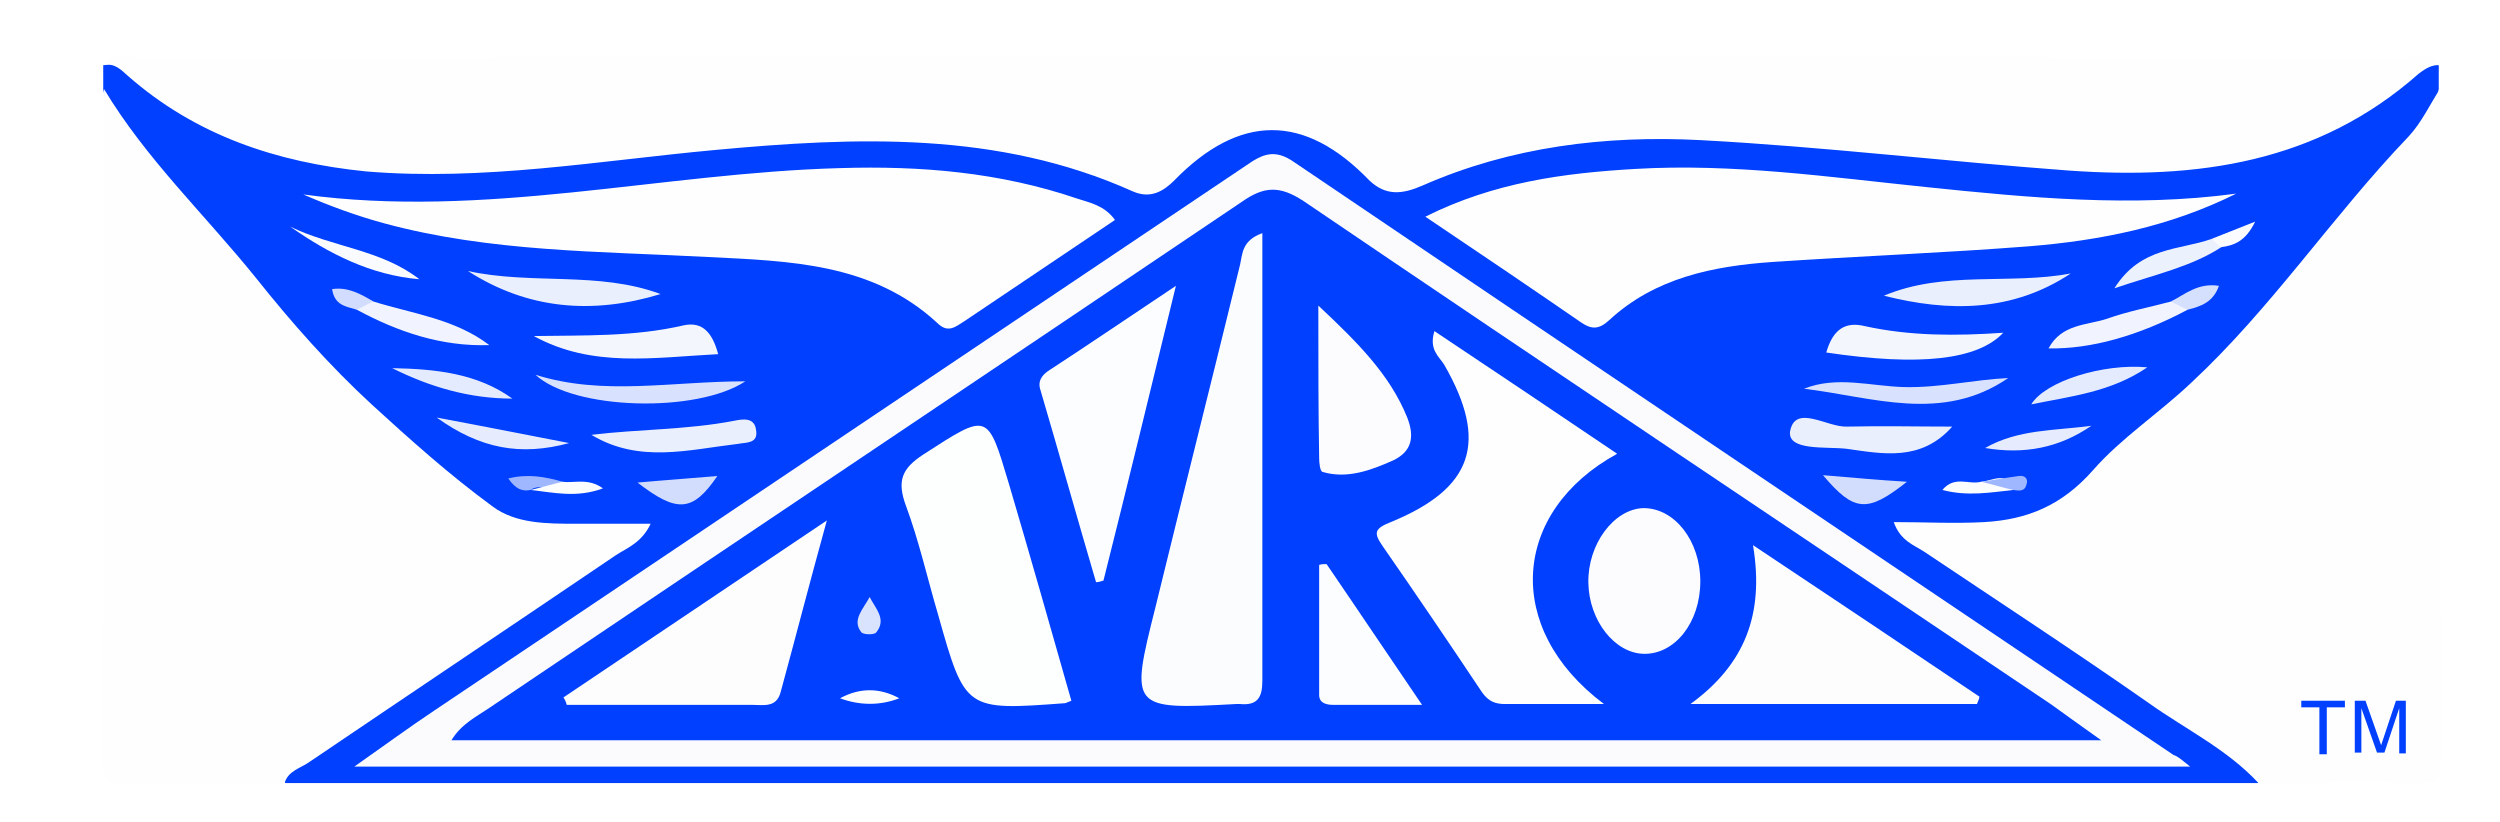
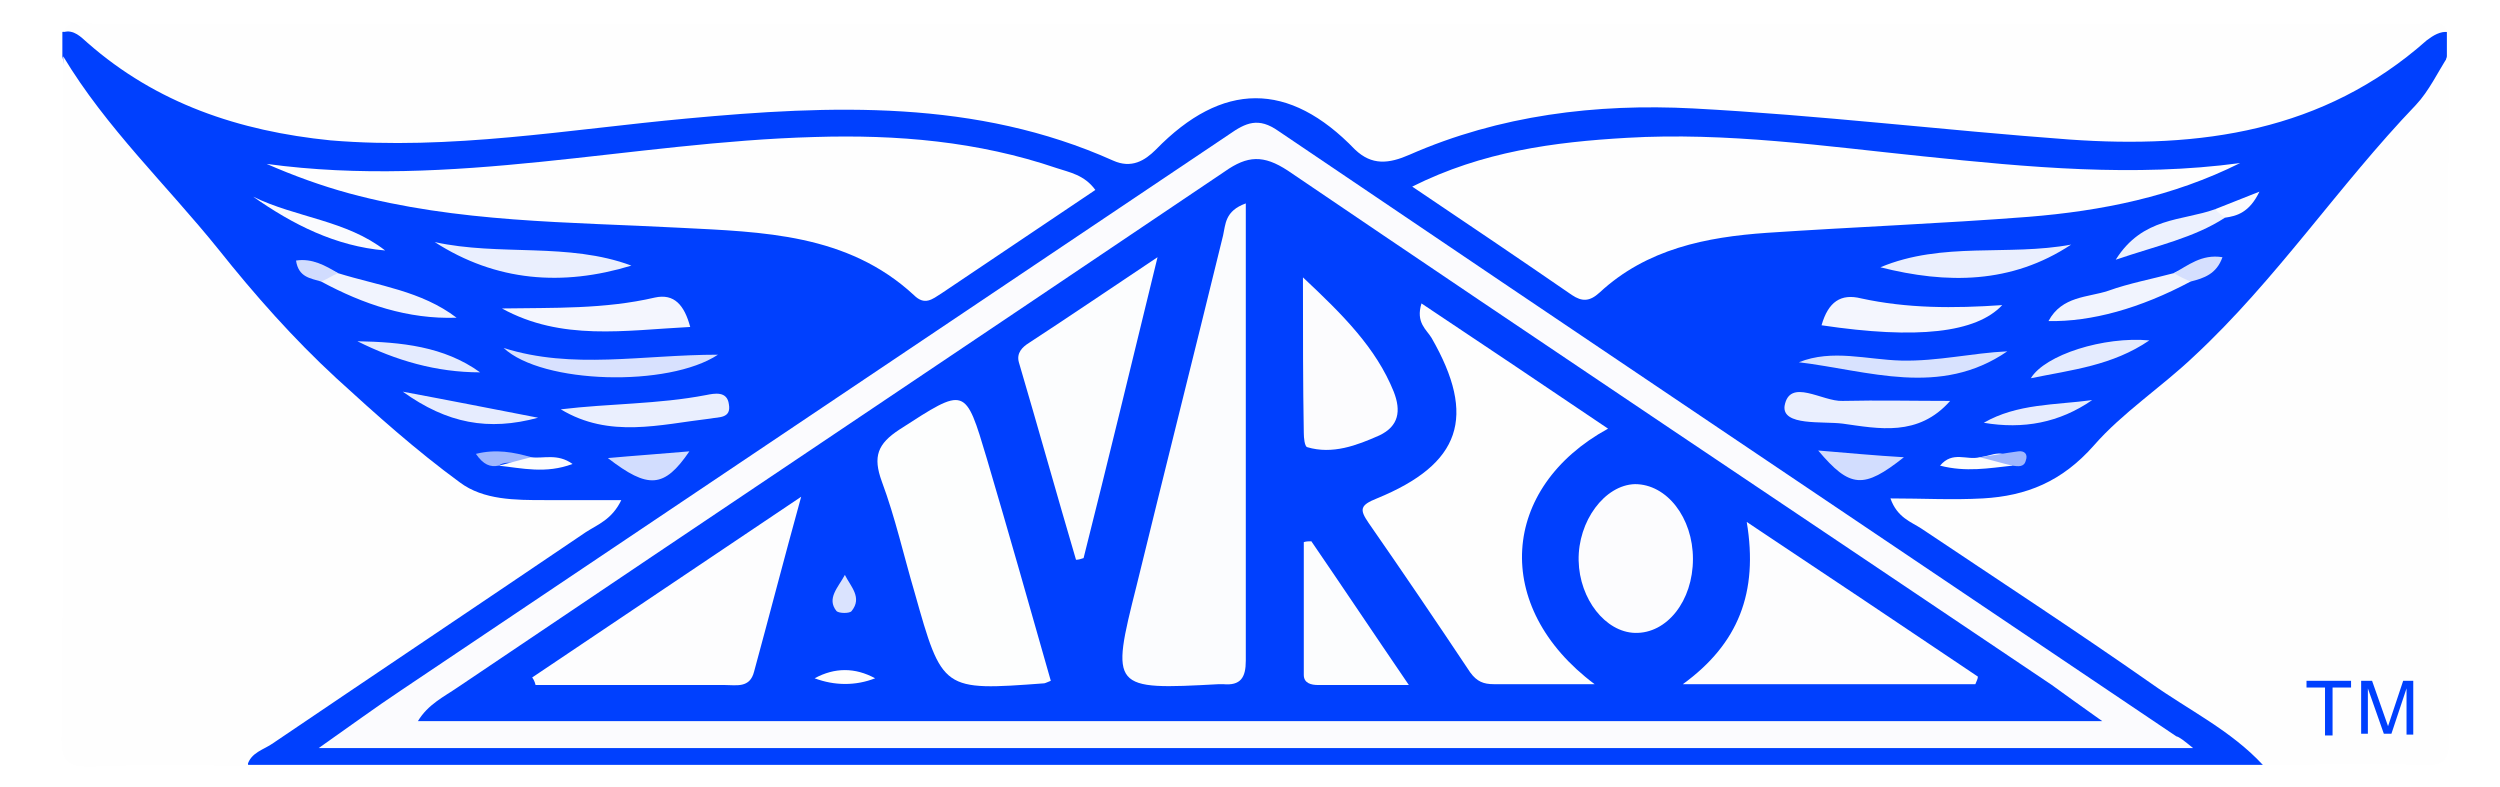
- <svg xmlns="http://www.w3.org/2000/svg" viewBox="-9.84 -1.92 303.68 99.84">
+ <svg xmlns="http://www.w3.org/2000/svg" viewBox="-4.72 2.20 297.44 93.60">
  <style>.st0{fill:#0040fe}.st1{fill:#fefefe}.st3{fill:#f4f6fe}.st4{fill:#eaeffe}.st9{fill:#fafbfe}.st13{fill:#9fb7fe}.st14{fill:#fcfdfe}</style>
  <path d="M264.5 93.2H24.8c-.8-3.3 1.9-4.4 3.9-5.8 11.3-8.2 23.2-15.7 35-23.7-4-.3-7.9.2-11.6-1.1-1.8-.6-3.6-1.3-5.1-2.5-13-10.2-24.4-22.2-34.4-35.4-1-1.3-1.9-2.6-3.1-3.6-3.9-3.2-5.9-7.4-6.8-12.2V6c3.1-.7 5.5.9 7.8 2.4 11.3 7.6 23.9 8.9 37 8.3 12.7-.6 25.3-2.5 38.1-3.4 14-1 27.7.1 40.9 4.9 2.7 1 4.9-.1 7.1-1.5 11.3-7.6 10.5-7.6 21.8 0 2.8 1.9 5.4 2.3 8.5 1.1 16.1-6 32.8-5.5 49.5-3.6 10.6 1.2 21.2 2.7 31.9 2.9 11.8.2 23.5-1.6 33.7-8.9 2.1-1.5 4.5-3 7.4-2.2v2.9c-.9 4.8-3.5 8.5-6.7 12.3-5 6-10.1 11.8-15 17.9-4.6 5.7-9.8 10.9-15.7 15.2-1.4 1-2.9 2-4.1 3.3-3.7 4.3-8.6 5.9-14.1 6.1-1.7.1-3.5-.1-5.3.2 11.7 7.9 23.6 15.4 34.9 23.7 2.2 1.3 5 2.3 4.1 5.6z" class="st0" />
  <path d="M286.6 6c-1-.1-1.8.4-2.6 1-12.3 10.9-27 12.9-42.5 11.8-14.9-1.1-29.8-2.9-44.8-3.7-11.5-.6-23 .8-33.7 5.5-2.5 1.1-4.5 1.3-6.5-.6-7.9-8.2-15.8-8.1-23.7 0-1.3 1.3-2.9 2.3-5.1 1.3-16.3-7.3-33.5-6.6-50.7-5-14.1 1.3-28.1 3.8-42.4 2.6-10.9-1.1-20.7-4.4-28.9-11.6-.8-.7-1.6-1.6-2.9-1.3 1.1-2 2.9-.9 4.3-.9 91.7-.1 183.4-.1 275.2 0 1.4 0 3.2-1.1 4.3.9zM2.8 8.9c5.1 8.5 12.3 15.3 18.5 23 4.3 5.4 8.9 10.6 14 15.3 4.7 4.3 9.5 8.6 14.7 12.4 2.8 2.1 6.6 2.1 10.1 2.1h9.1c-1.1 2.3-2.8 2.9-4.2 3.8-12.4 8.4-24.8 16.7-37.2 25.1-1.1.8-2.7 1.1-3.1 2.7-6 0-12.1-.2-18.1.1-3.1.1-4.1-.3-4-3.8.3-27 .2-53.9.2-80.7zm261.7 84.3c-3.8-4.1-8.8-6.5-13.3-9.7-9-6.3-18.2-12.3-27.3-18.4-1.2-.8-2.9-1.3-3.7-3.6 3.8 0 7.4.2 11 0 5.2-.3 9.4-2 13.2-6.3 3.4-3.9 8-6.9 11.9-10.6 9.8-9.1 17.2-20.3 26.4-29.9 1.6-1.7 2.6-3.9 3.9-5.9 0 27-.1 54 .1 81 0 2.9-.6 3.6-3.4 3.4-6.3-.2-12.5 0-18.8 0z" class="st1" />
  <path fill="#fbfbfe" d="M256.2 91.2h-223c3.7-2.6 6.7-4.8 9.7-6.8 32.9-22.1 65.7-44.1 98.6-66.2 2-1.4 3.5-2.1 5.9-.4 35.6 24.1 71.2 48 106.8 72 .4.1.9.5 2 1.4z" />
  <path d="M125.6 24.8l-18.3 12.3c-1.1.7-2 1.5-3.3.2-7.9-7.3-18-7.5-27.8-8-13.2-.7-26.5-.6-39.4-4.1-3.3-.9-6.6-2.1-9.8-3.5 22 3 43.4-2.6 65.2-3.2 9.8-.3 19.4.5 28.8 3.7 1.5.5 3.3.8 4.6 2.6zm37.7-.4c8.4-4.2 16.9-5.3 25.5-5.8 11.9-.7 23.6 1 35.3 2.2 12.5 1.3 25.1 2.5 37.7.8-8 4-16.5 5.7-25.2 6.4-10.3.8-20.7 1.2-31.1 1.9-7.2.5-14.3 1.9-19.9 7.1-1.2 1.1-2.1 1.1-3.3.3-6.1-4.2-12.3-8.4-19-12.9z" class="st1" />
  <path d="M55 38.9c6.1-.1 12.2.1 18.2-1.3 2.3-.5 3.5.9 4.2 3.5-7.8.4-15.3 1.7-22.4-2.2z" class="st3" />
  <path d="M47 31c7.7 1.7 15.9 0 23.4 2.8-8.2 2.5-16.1 1.9-23.4-2.8zm172 3c7.4-3.1 15.2-1.3 22.7-2.7C234.6 36 226.9 36 219 34z" class="st4" />
  <path d="M212 40.9c.8-2.8 2.3-3.8 4.7-3.2 5.5 1.2 11 1.2 16.8.8-3.1 3.3-10.1 4.1-21.5 2.4z" class="st3" />
  <path d="M227.3 49.9c-3.8 4.3-8.5 3.3-12.8 2.7-2.4-.3-7.2.3-6.9-2.1.6-3.4 4.5-.5 6.9-.6 4.3-.1 8.5 0 12.8 0zM62 50.9c5.8-.7 11.6-.6 17.3-1.7 1-.2 2.5-.5 2.7 1.1.3 1.7-1.2 1.5-2.2 1.7-6 .7-12 2.4-17.8-1.1z" class="st4" />
  <path fill="#d8e2fe" d="M234.1 44c-8 5.5-16.5 2.3-24.8 1.3 4-1.6 8.1-.3 12.2-.2 4.3.1 8.4-.9 12.6-1.1z" />
  <path fill="#d8e1fe" d="M55.2 43.6c8.2 2.6 16.5.8 25.5.8-5.9 3.9-20.9 3.5-25.5-.8z" />
  <path fill="#f1f4fe" d="M255.9 35.7c-6 3.2-11.8 4.8-16.9 4.7 1.6-3 4.7-2.8 7.1-3.6 2.5-.9 5.2-1.4 7.8-2.1 1.1-.5 2-.8 2 1zm-220.4-1c4.8 1.5 9.9 2.1 14.1 5.3-5.8.2-11.1-1.6-16.1-4.3-.1-1.8.9-1.5 2-1z" />
  <path fill="#e4ebfe" d="M52.4 46.5c-5.2 0-10-1.4-14.6-3.7 5.2.1 10.3.6 14.6 3.7zM251 42.7c-4.4 3-9.2 3.5-14.1 4.5 1.7-2.8 8.7-5 14.1-4.5z" />
  <path d="M25.4 25.6c5.1 2.5 11.1 2.8 15.7 6.4-5.9-.5-11-3.1-15.7-6.4z" class="st9" />
  <path fill="#ecf1fe" d="M260 28.1c-3.7 2.4-8 3.3-13 5 3.2-5.1 7.9-4.6 11.8-6 .5.3 1.1.4 1.2 1z" />
  <path fill="#e6ecfe" d="M43.2 48.8c5.9 1.1 10.4 2 16.1 3.1-5.9 1.6-10.8.7-16.1-3.1zm201 1c-3.9 2.7-8.2 3.5-12.9 2.7 4-2.3 8.5-2.1 12.9-2.7z" />
  <path fill="#d2ddfe" d="M67.6 56.7c3.3-.3 6.3-.5 9.7-.8-3 4.4-4.9 4.5-9.7.8zm144-.9c3.6.3 6.8.6 10.2.8-4.8 3.8-6.4 3.7-10.2-.8z" />
  <path d="M54.6 57.6c-1 .2-1.8-.1-2.7-1.4 2.4-.6 4.5-.2 6.6.4-1 1.4-2.7.1-3.9 1z" class="st13" />
  <path d="M54.6 57.6c1.3-.3 2.6-.7 3.9-1 1.4.2 3.1-.5 4.9.8-3.2 1.2-6 .5-8.8.2zm180.1 0c-2.8.3-5.5.8-8.6 0 1.5-1.8 3.2-.6 4.7-1 1.4-.1 3.2-1.4 3.9 1z" class="st14" />
  <path fill="#d5dffe" d="M255.9 35.7c-.7-.3-1.3-.6-2-1 1.7-.9 3.3-2.3 5.8-1.9-.7 2-2.2 2.5-3.8 2.9z" />
  <path d="M234.7 57.6c-1.3-.3-2.6-.7-3.9-1 1.5-.2 3.1-.5 4.6-.7.7-.1 1.2.3.9 1.1-.2.8-.9.7-1.6.6z" class="st13" />
  <path fill="#d1dcfe" d="M35.5 34.7c-.7.3-1.3.7-2 1-1.3-.4-2.7-.5-3-2.5 1.9-.3 3.5.6 5 1.5z" />
  <path d="M260 28.1c-.4-.3-.8-.6-1.2-1 1.5-.6 3-1.2 5.3-2.1-1.2 2.5-2.7 2.9-4.1 3.1z" class="st9" />
  <path d="M245.4 88H45c1.2-2 3.1-2.9 4.7-4 30.4-20.5 60.9-40.9 91.3-61.4 2.7-1.9 4.6-2 7.5-.1 30.2 20.5 60.6 40.8 90.9 61.2 1.5 1.1 3.2 2.3 6 4.3z" class="st0" />
  <path d="M185 83.6h-12c-1.2 0-2-.3-2.8-1.4-4-6-8-11.9-12.1-17.8-1.1-1.6-1-2.1 1-2.9 10-4.1 11.9-9.7 6.5-19.1-.6-1-1.9-1.8-1.2-4.1 7.5 5 14.8 9.9 22.2 14.9-12.8 7-13.9 21.2-1.6 30.4z" class="st1" />
  <path fill="#fbfcfe" d="M143.5 26.4v54.4c0 2-.6 3-2.7 2.8h-.5c-12.8.7-12.9.6-9.8-11.7 3.4-13.9 6.9-27.8 10.3-41.7.3-1.3.2-2.9 2.7-3.8z" />
  <path fill="#fdfefe" d="M120.3 83.2c-.5.2-.7.3-.8.3-12.1.9-12.1.9-15.4-10.8-1.3-4.4-2.3-8.9-3.9-13.2-1.1-3-.5-4.5 2.1-6.2 7.9-5.1 7.8-5.2 10.4 3.5 2.6 8.8 5.1 17.6 7.6 26.4z" />
  <path fill="#fdfdfe" d="M230.3 83.6h-34.8c6.6-4.8 9-10.9 7.6-19.3 9.6 6.4 18.6 12.4 27.5 18.4 0 .3-.2.6-.3.9zm-171.7-.8c10.4-7 20.7-13.9 32-21.5-2.1 7.6-3.8 14.2-5.6 20.8-.5 2-2.1 1.6-3.5 1.6H59c-.1-.4-.2-.6-.4-.9z" />
  <path d="M133 32.8c-3.1 12.7-5.9 24.3-8.8 35.8-.3.1-.6.2-.9.2-2.3-7.8-4.5-15.7-6.8-23.5-.3-1.1.4-1.8 1.2-2.3 4.9-3.2 9.6-6.4 15.3-10.2z" class="st14" />
  <path fill="#fcfcfe" d="M196.7 68.7c0 5-3.1 8.9-6.9 8.8-3.5-.1-6.6-4-6.7-8.6-.1-4.7 3.1-9 6.7-9.1 3.8 0 6.9 4 6.9 8.9zm-46.4-33.5c4.8 4.5 8.7 8.4 10.8 13.6.9 2.3.6 4.1-1.7 5.2-2.7 1.2-5.6 2.3-8.6 1.4-.3-.1-.4-1.1-.4-1.7-.1-5.8-.1-11.6-.1-18.5z" />
  <path d="M151.3 66.6c3.7 5.4 7.3 10.8 11.6 17.1h-10.8c-.8 0-1.7-.2-1.7-1.2V66.7c.3-.1.6-.1.9-.1z" class="st14" />
  <path d="M92.2 82.9c2.4-1.3 4.8-1.3 7.2 0-2.3.9-4.8.9-7.2 0z" class="st1" />
  <path fill="#dae3fe" d="M95.8 70.6c.7 1.4 2.1 2.7.8 4.3-.2.3-1.5.3-1.8 0-1.2-1.5.2-2.8 1-4.3z" />
  <path d="M275 83.2v.8h-2.2v5.7h-.9V84h-2.2v-.8h5.3zm1.2 0h1.3l1.9 5.4 1.8-5.4h1.2v6.4h-.8v-5.5l-1.8 5.4h-.9l-1.9-5.4v5.4h-.8v-6.3z" class="st0" />
</svg>
